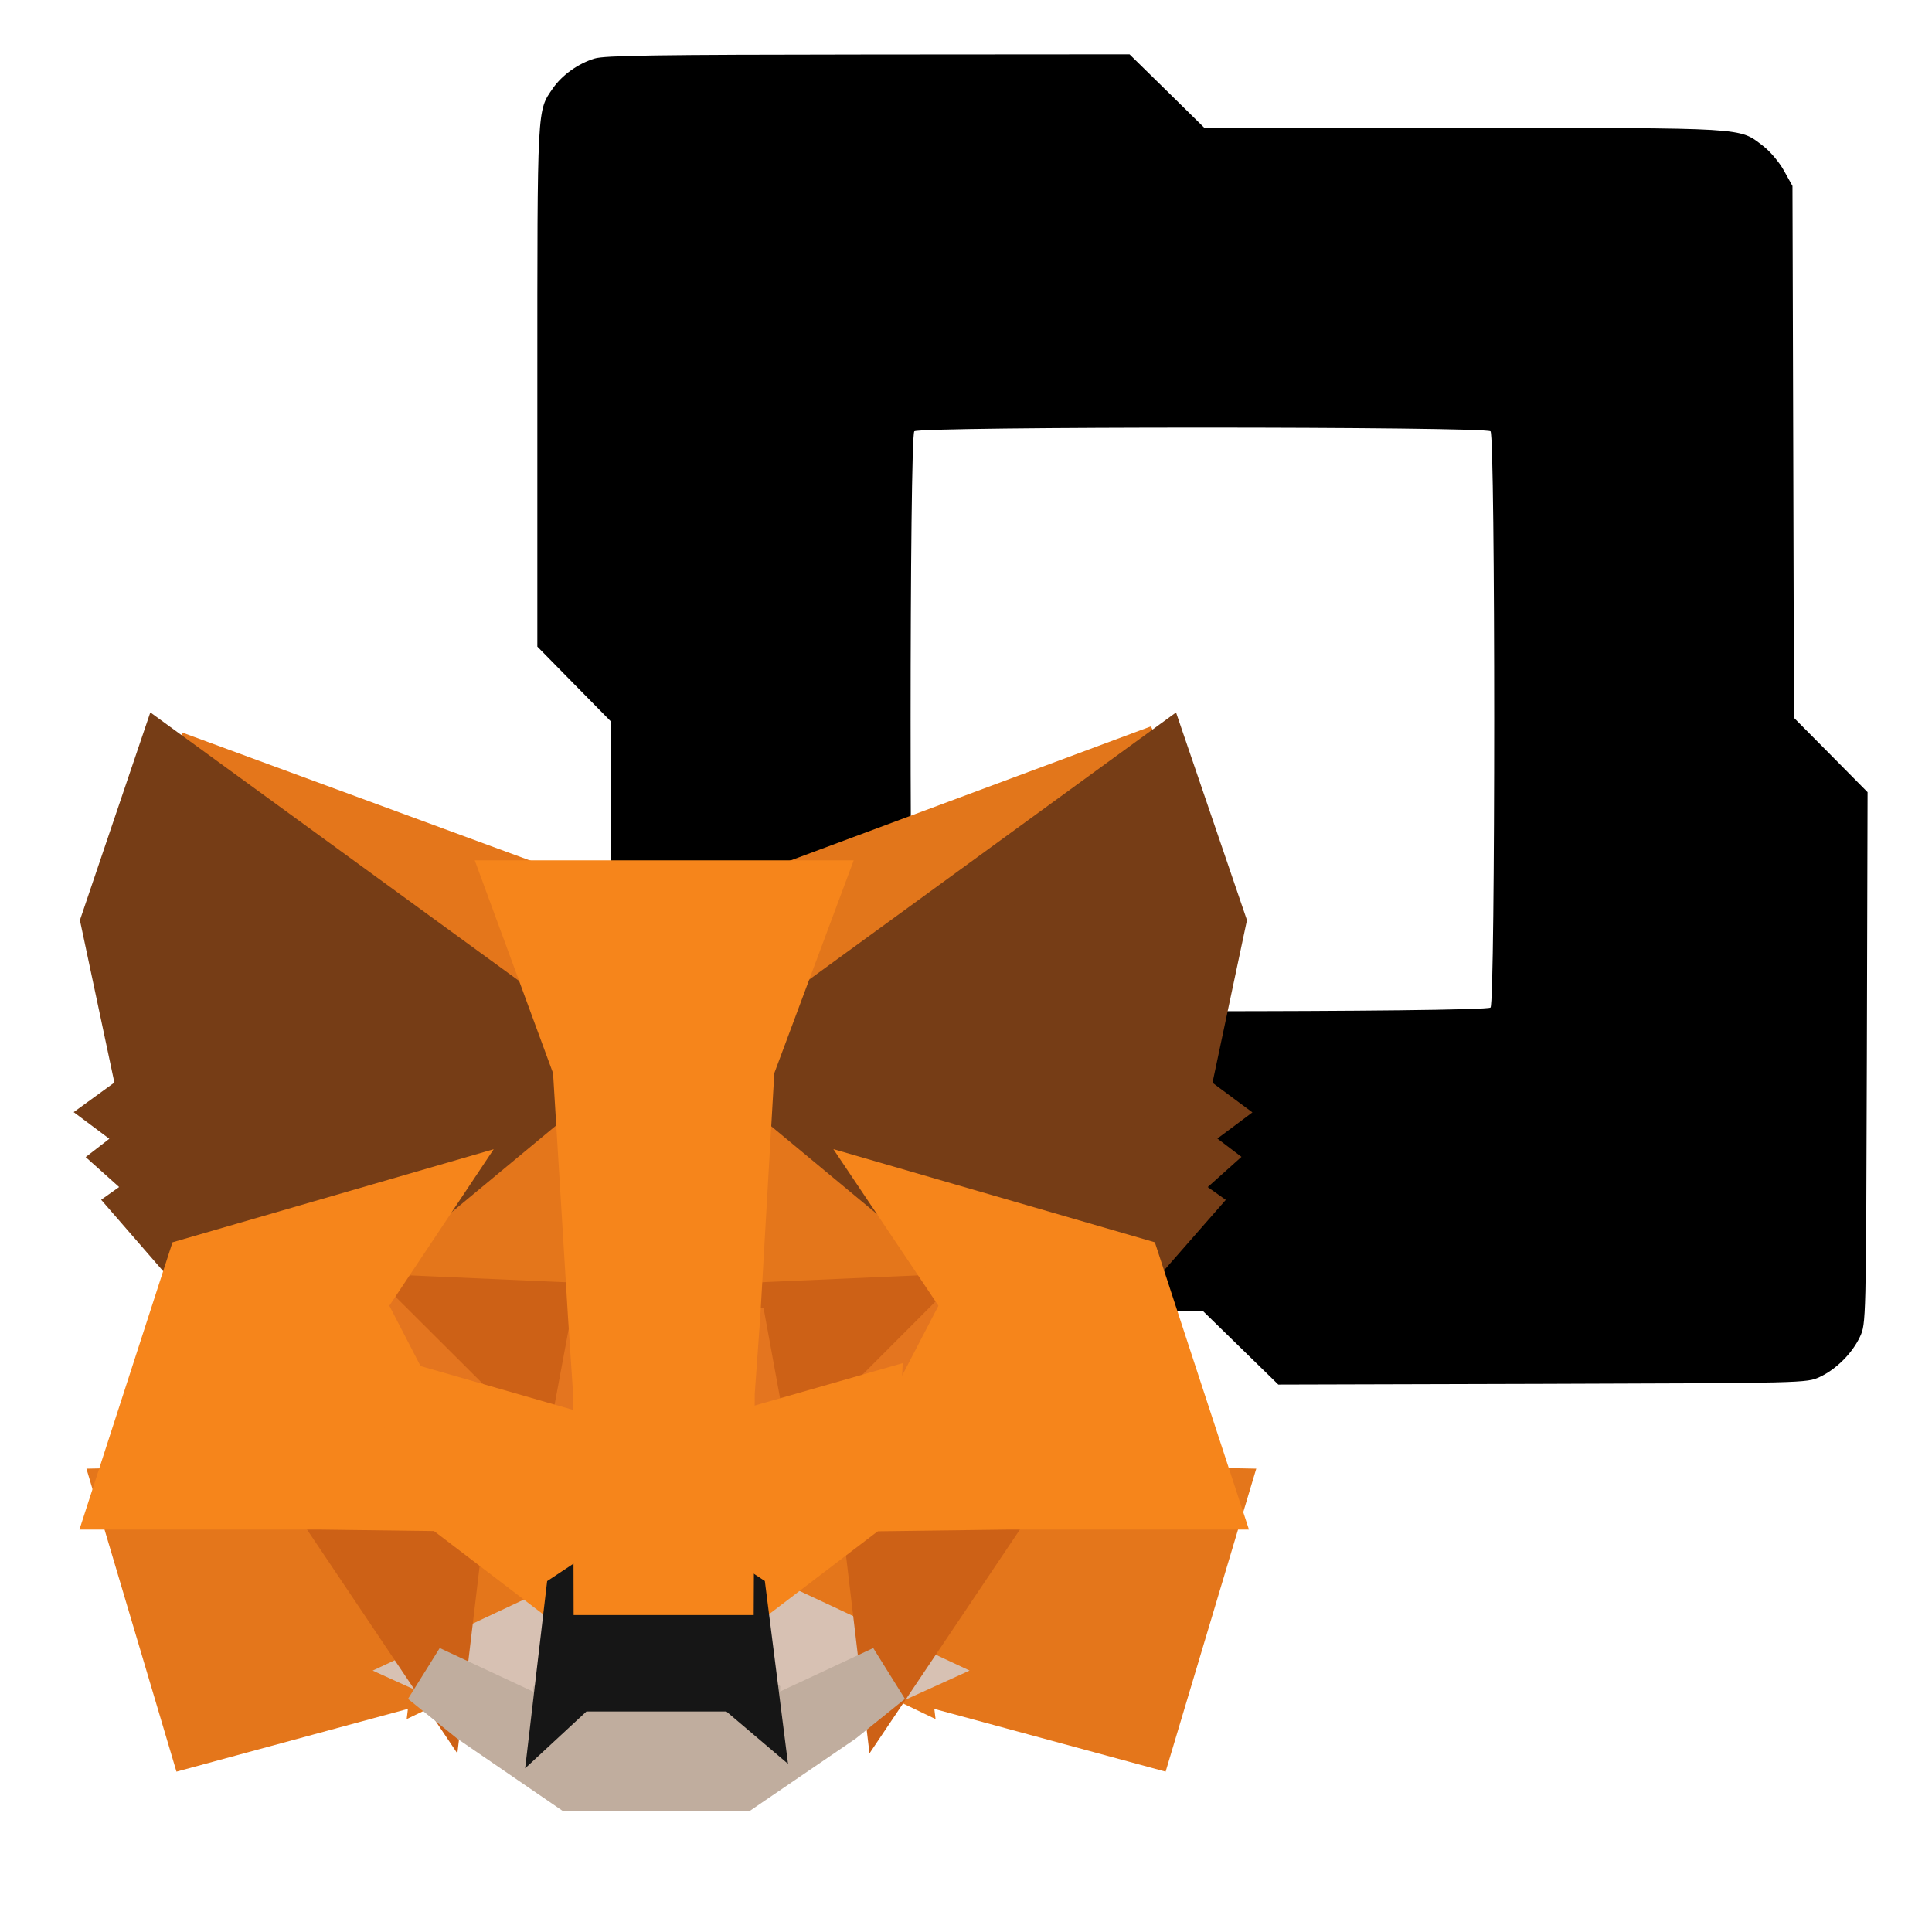
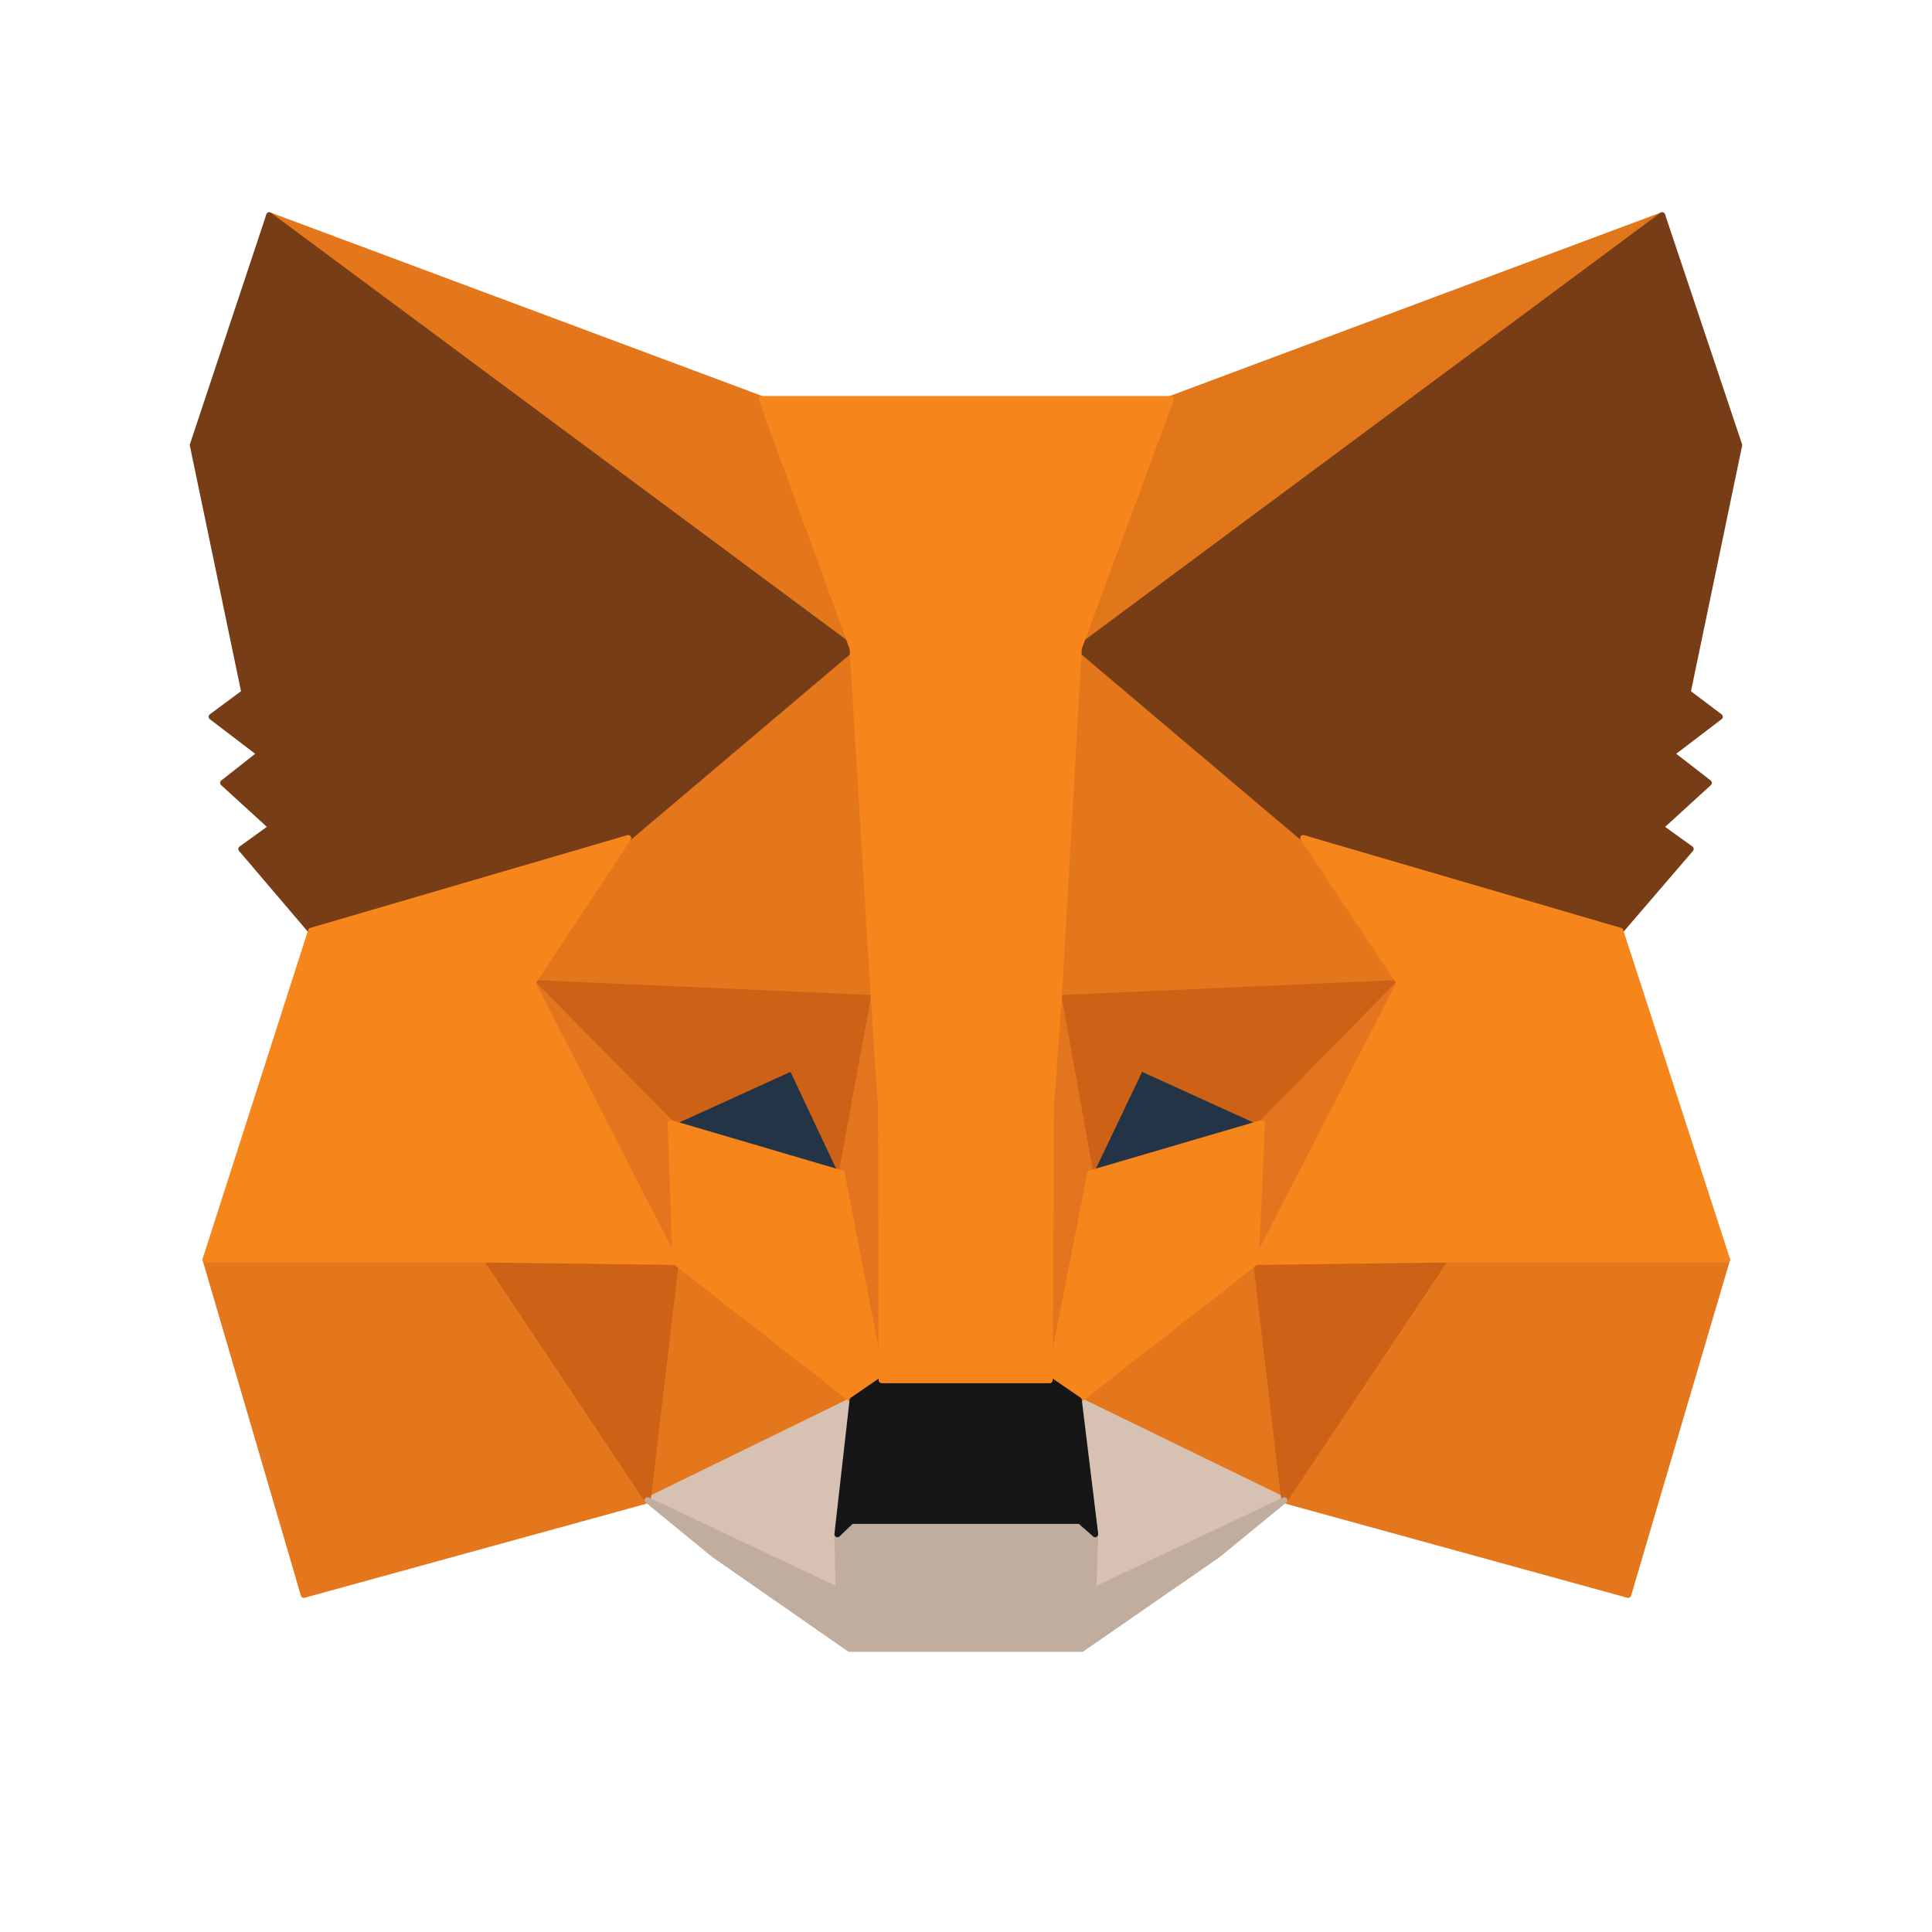
- <svg xmlns="http://www.w3.org/2000/svg" width="32" height="32" viewBox="0 0 32 32" fill="none">
-   <path fill-rule="evenodd" clip-rule="evenodd" d="M9.846 0.97C9.574 1.054 9.309 1.244 9.158 1.462C8.894 1.844 8.9 1.719 8.9 6.398V10.71L9.509 11.33L10.119 11.95V16.29C10.119 20.556 10.12 20.635 10.215 20.889C10.339 21.22 10.683 21.541 11.023 21.642C11.227 21.703 11.866 21.712 15.591 21.712H19.922L20.548 22.323L21.173 22.933L25.548 22.921C29.896 22.908 29.925 22.907 30.139 22.808C30.413 22.681 30.681 22.413 30.808 22.139C30.907 21.925 30.908 21.896 30.921 17.522L30.933 13.121L30.324 12.505L29.714 11.89L29.702 7.485L29.689 3.08L29.549 2.828C29.473 2.689 29.317 2.504 29.202 2.417C28.798 2.108 28.973 2.119 24.237 2.119H19.95L19.33 1.509L18.709 0.9L14.379 0.903C10.881 0.906 10.009 0.918 9.846 0.97ZM24.688 7.144C24.769 7.225 24.769 16.606 24.688 16.688C24.606 16.769 15.225 16.769 15.144 16.688C15.062 16.606 15.062 7.225 15.144 7.144C15.225 7.062 24.606 7.062 24.688 7.144Z" fill="black" />
-   <path d="M19.236 12.5L12.14 17.75L13.452 14.652L19.236 12.5Z" fill="#E2761B" stroke="#E2761B" />
-   <path d="M2.853 12.605L9.95 17.894L8.692 14.753L2.853 12.605ZM16.796 24.75L14.89 27.628L18.967 28.734L20.14 24.813L16.796 24.75ZM2.098 24.813L3.263 28.734L7.34 27.628L5.435 24.749L2.098 24.813Z" fill="#E4761B" stroke="#E4761B" />
-   <path d="M7.11 19.886L5.974 21.58L10.022 21.758L9.879 17.468L7.11 19.886ZM15.113 19.886L12.309 17.419L12.216 21.757L16.257 21.58L15.113 19.886ZM7.34 27.628L9.771 26.458L7.671 24.842L7.34 27.628ZM12.453 26.458L14.89 27.628L14.553 24.842L12.453 26.458Z" fill="#E4761B" stroke="#E4761B" />
-   <path d="M14.866 27.663L12.444 26.529L12.637 28.047L12.616 28.686L14.866 27.663ZM7.365 27.663L9.615 28.686L9.601 28.047L9.779 26.529L7.365 27.663Z" fill="#D7C1B3" stroke="#D7C1B3" />
-   <path d="M9.38 23.75L7.325 23.154L8.775 22.5L9.38 23.75ZM12.36 23.75L12.964 22.5L14.421 23.154L12.36 23.75Z" fill="#233447" stroke="#233447" />
-   <path d="M7.238 27.643L7.581 24.76L5.345 24.824L7.238 27.643ZM14.397 24.76L14.739 27.643L16.633 24.824L14.397 24.76ZM16.097 21.585L12.082 21.762L12.453 23.815L13.046 22.579L14.475 23.226L16.097 21.585ZM7.509 23.226L8.938 22.579L9.524 23.815L9.903 21.762L5.881 21.585L7.509 23.226Z" fill="#CD6116" stroke="#CD6116" />
-   <path d="M5.949 21.584L7.636 24.82L7.579 23.209L5.949 21.584ZM14.552 23.209L14.48 24.82L16.175 21.584L14.552 23.209ZM9.975 21.76L9.596 23.793L10.068 26.191L10.175 23.033L9.975 21.76ZM12.156 21.76L11.963 23.026L12.049 26.191L12.528 23.793L12.156 21.76Z" fill="#E4751F" stroke="#E4751F" />
-   <path d="M12.362 23.84L11.874 26.265L12.223 26.5L14.348 24.879L14.421 23.25L12.362 23.84ZM7.325 23.25L7.384 24.879L9.509 26.5L9.858 26.265L9.378 23.84L7.325 23.25Z" fill="#F6851B" stroke="#F6851B" />
-   <path d="M12.394 28.814L12.415 28.15L12.235 27.993H9.505L9.338 28.15L9.353 28.814L7.072 27.75L7.868 28.393L9.483 29.5H12.256L13.878 28.393L14.675 27.75L12.394 28.814Z" fill="#C0AD9E" stroke="#C0AD9E" />
-   <path d="M12.201 26.477L11.857 26.25H9.875L9.532 26.477L9.353 28L9.517 27.848H12.215L12.394 28L12.201 26.477Z" fill="#161616" stroke="#161616" />
-   <path d="M19.527 18.144L20.136 15.272L19.225 12.604L12.323 17.63L14.978 19.834L18.73 20.911L19.562 19.961L19.204 19.707L19.778 19.193L19.333 18.855L19.907 18.426L19.527 18.144ZM1.841 15.272L2.451 18.144L2.063 18.426L2.637 18.855L2.2 19.193L2.774 19.707L2.415 19.961L3.24 20.911L6.992 19.834L9.647 17.63L2.745 12.604L1.841 15.272Z" fill="#763D16" stroke="#763D16" />
-   <path d="M18.735 20.983L14.984 19.896L16.124 21.595L14.424 24.864L16.662 24.835H19.997L18.735 20.983ZM7.002 19.896L3.251 20.983L2.003 24.835H5.331L7.561 24.864L5.869 21.595L7.002 19.896ZM12.094 21.772L12.33 17.671L13.42 14.75H8.58L9.655 17.671L9.906 21.772L9.992 23.066L10 26.25H11.986L12.001 23.066L12.094 21.772Z" fill="#F6851B" stroke="#F6851B" />
+ <svg xmlns="http://www.w3.org/2000/svg" version="1.1" id="Layer_1" x="0px" y="0px" viewBox="0 0 318.6 318.6" style="enable-background:new 0 0 318.6 318.6;" xml:space="preserve">
+   <style type="text/css">
+ 		.st0 {
+ 			fill: #E2761B;
+ 			stroke: #E2761B;
+ 			stroke-linecap: round;
+ 			stroke-linejoin: round;
+ 		}
+ 
+ 		.st1 {
+ 			fill: #E4761B;
+ 			stroke: #E4761B;
+ 			stroke-linecap: round;
+ 			stroke-linejoin: round;
+ 		}
+ 
+ 		.st2 {
+ 			fill: #D7C1B3;
+ 			stroke: #D7C1B3;
+ 			stroke-linecap: round;
+ 			stroke-linejoin: round;
+ 		}
+ 
+ 		.st3 {
+ 			fill: #233447;
+ 			stroke: #233447;
+ 			stroke-linecap: round;
+ 			stroke-linejoin: round;
+ 		}
+ 
+ 		.st4 {
+ 			fill: #CD6116;
+ 			stroke: #CD6116;
+ 			stroke-linecap: round;
+ 			stroke-linejoin: round;
+ 		}
+ 
+ 		.st5 {
+ 			fill: #E4751F;
+ 			stroke: #E4751F;
+ 			stroke-linecap: round;
+ 			stroke-linejoin: round;
+ 		}
+ 
+ 		.st6 {
+ 			fill: #F6851B;
+ 			stroke: #F6851B;
+ 			stroke-linecap: round;
+ 			stroke-linejoin: round;
+ 		}
+ 
+ 		.st7 {
+ 			fill: #C0AD9E;
+ 			stroke: #C0AD9E;
+ 			stroke-linecap: round;
+ 			stroke-linejoin: round;
+ 		}
+ 
+ 		.st8 {
+ 			fill: #161616;
+ 			stroke: #161616;
+ 			stroke-linecap: round;
+ 			stroke-linejoin: round;
+ 		}
+ 
+ 		.st9 {
+ 			fill: #763D16;
+ 			stroke: #763D16;
+ 			stroke-linecap: round;
+ 			stroke-linejoin: round;
+ 		}
+ 	</style>
+   <polygon class="st0" points="274.1,35.5 174.6,109.4 193,65.8 " />
+   <g>
+     <polygon class="st1" points="44.4,35.5 143.1,110.1 125.6,65.8  " />
+     <polygon class="st1" points="238.3,206.8 211.8,247.4 268.5,263 284.8,207.7  " />
+     <polygon class="st1" points="33.9,207.7 50.1,263 106.8,247.4 80.3,206.8  " />
+     <polygon class="st1" points="103.6,138.2 87.8,162.1 144.1,164.6 142.1,104.1  " />
+     <polygon class="st1" points="214.9,138.2 175.9,103.4 174.6,164.6 230.8,162.1  " />
+     <polygon class="st1" points="106.8,247.4 140.6,230.9 111.4,208.1  " />
+     <polygon class="st1" points="177.9,230.9 211.8,247.4 207.1,208.1  " />
+   </g>
+   <g>
+     <polygon class="st2" points="211.8,247.4 177.9,230.9 180.6,253 180.3,262.3  " />
+     <polygon class="st2" points="106.8,247.4 138.3,262.3 138.1,253 140.6,230.9  " />
+   </g>
+   <polygon class="st3" points="138.8,193.5 110.6,185.2 130.5,176.1 " />
+   <polygon class="st3" points="179.7,193.5 188,176.1 208,185.2 " />
+   <g>
+     <polygon class="st4" points="106.8,247.4 111.6,206.8 80.3,207.7  " />
+     <polygon class="st4" points="207,206.8 211.8,247.4 238.3,207.7  " />
+     <polygon class="st4" points="230.8,162.1 174.6,164.6 179.8,193.5 188.1,176.1 208.1,185.2  " />
+     <polygon class="st4" points="110.6,185.2 130.6,176.1 138.8,193.5 144.1,164.6 87.8,162.1  " />
+   </g>
+   <g>
+     <polygon class="st5" points="87.8,162.1 111.4,208.1 110.6,185.2  " />
+     <polygon class="st5" points="208.1,185.2 207.1,208.1 230.8,162.1  " />
+     <polygon class="st5" points="144.1,164.6 138.8,193.5 145.4,227.6 146.9,182.7  " />
+     <polygon class="st5" points="174.6,164.6 171.9,182.6 173.1,227.6 179.8,193.5  " />
+   </g>
+   <polygon class="st6" points="179.8,193.5 173.1,227.6 177.9,230.9 207.1,208.1 208.1,185.2 " />
+   <polygon class="st6" points="110.6,185.2 111.4,208.1 140.6,230.9 145.4,227.6 138.8,193.5 " />
+   <polygon class="st7" points="180.3,262.3 180.6,253 178.1,250.8 140.4,250.8 138.1,253 138.3,262.3 106.8,247.4 117.8,256.4  140.1,271.9 178.4,271.9 200.8,256.4 211.8,247.4 " />
+   <polygon class="st8" points="177.9,230.9 173.1,227.6 145.4,227.6 140.6,230.9 138.1,253 140.4,250.8 178.1,250.8 180.6,253 " />
+   <g>
+     <polygon class="st9" points="278.3,114.2 286.8,73.4 274.1,35.5 177.9,106.9 214.9,138.2 267.2,153.5 278.8,140 273.8,136.4   281.8,129.1 275.6,124.3 283.6,118.2  " />
+     <polygon class="st9" points="31.8,73.4 40.3,114.2 34.9,118.2 42.9,124.3 36.8,129.1 44.8,136.4 39.8,140 51.3,153.5 103.6,138.2   140.6,106.9 44.4,35.5  " />
+   </g>
+   <polygon class="st6" points="267.2,153.5 214.9,138.2 230.8,162.1 207.1,208.1 238.3,207.7 284.8,207.7 " />
+   <polygon class="st6" points="103.6,138.2 51.3,153.5 33.9,207.7 80.3,207.7 111.4,208.1 87.8,162.1 " />
+   <polygon class="st6" points="174.6,164.6 177.9,106.9 193.1,65.8 125.6,65.8 140.6,106.9 144.1,164.6 145.3,182.8 145.4,227.6  173.1,227.6 173.3,182.8 " />
</svg>
